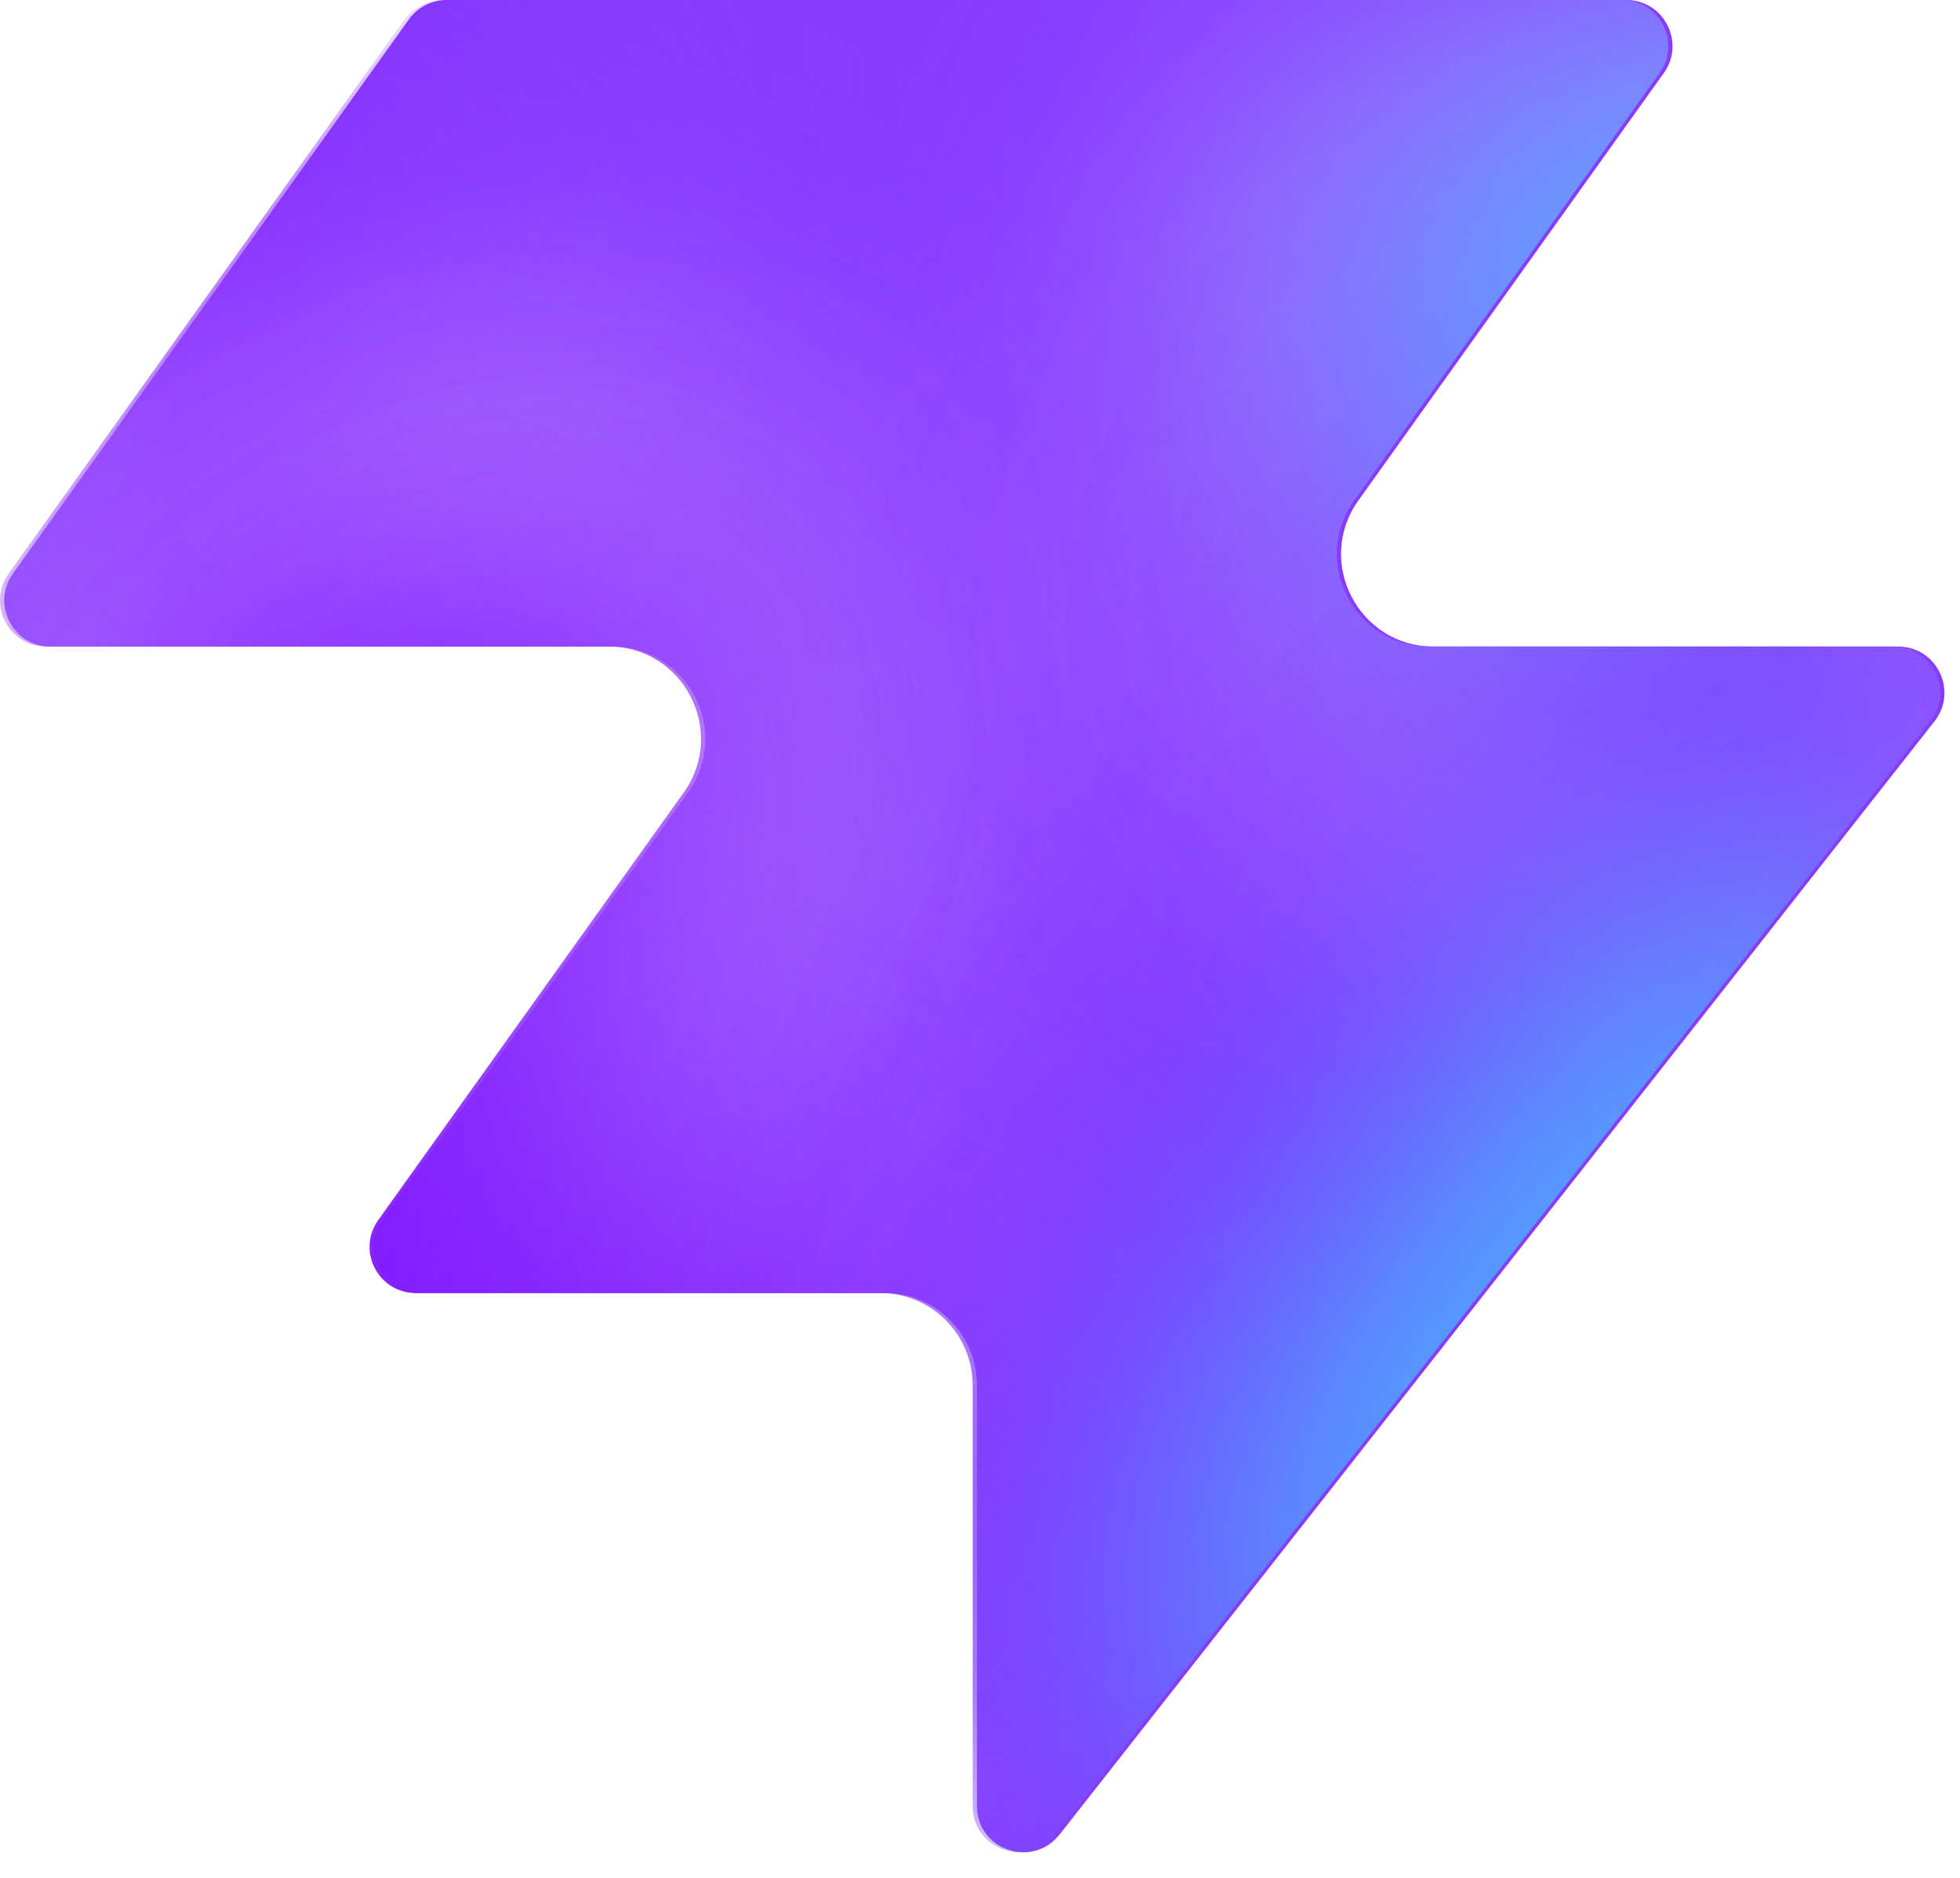
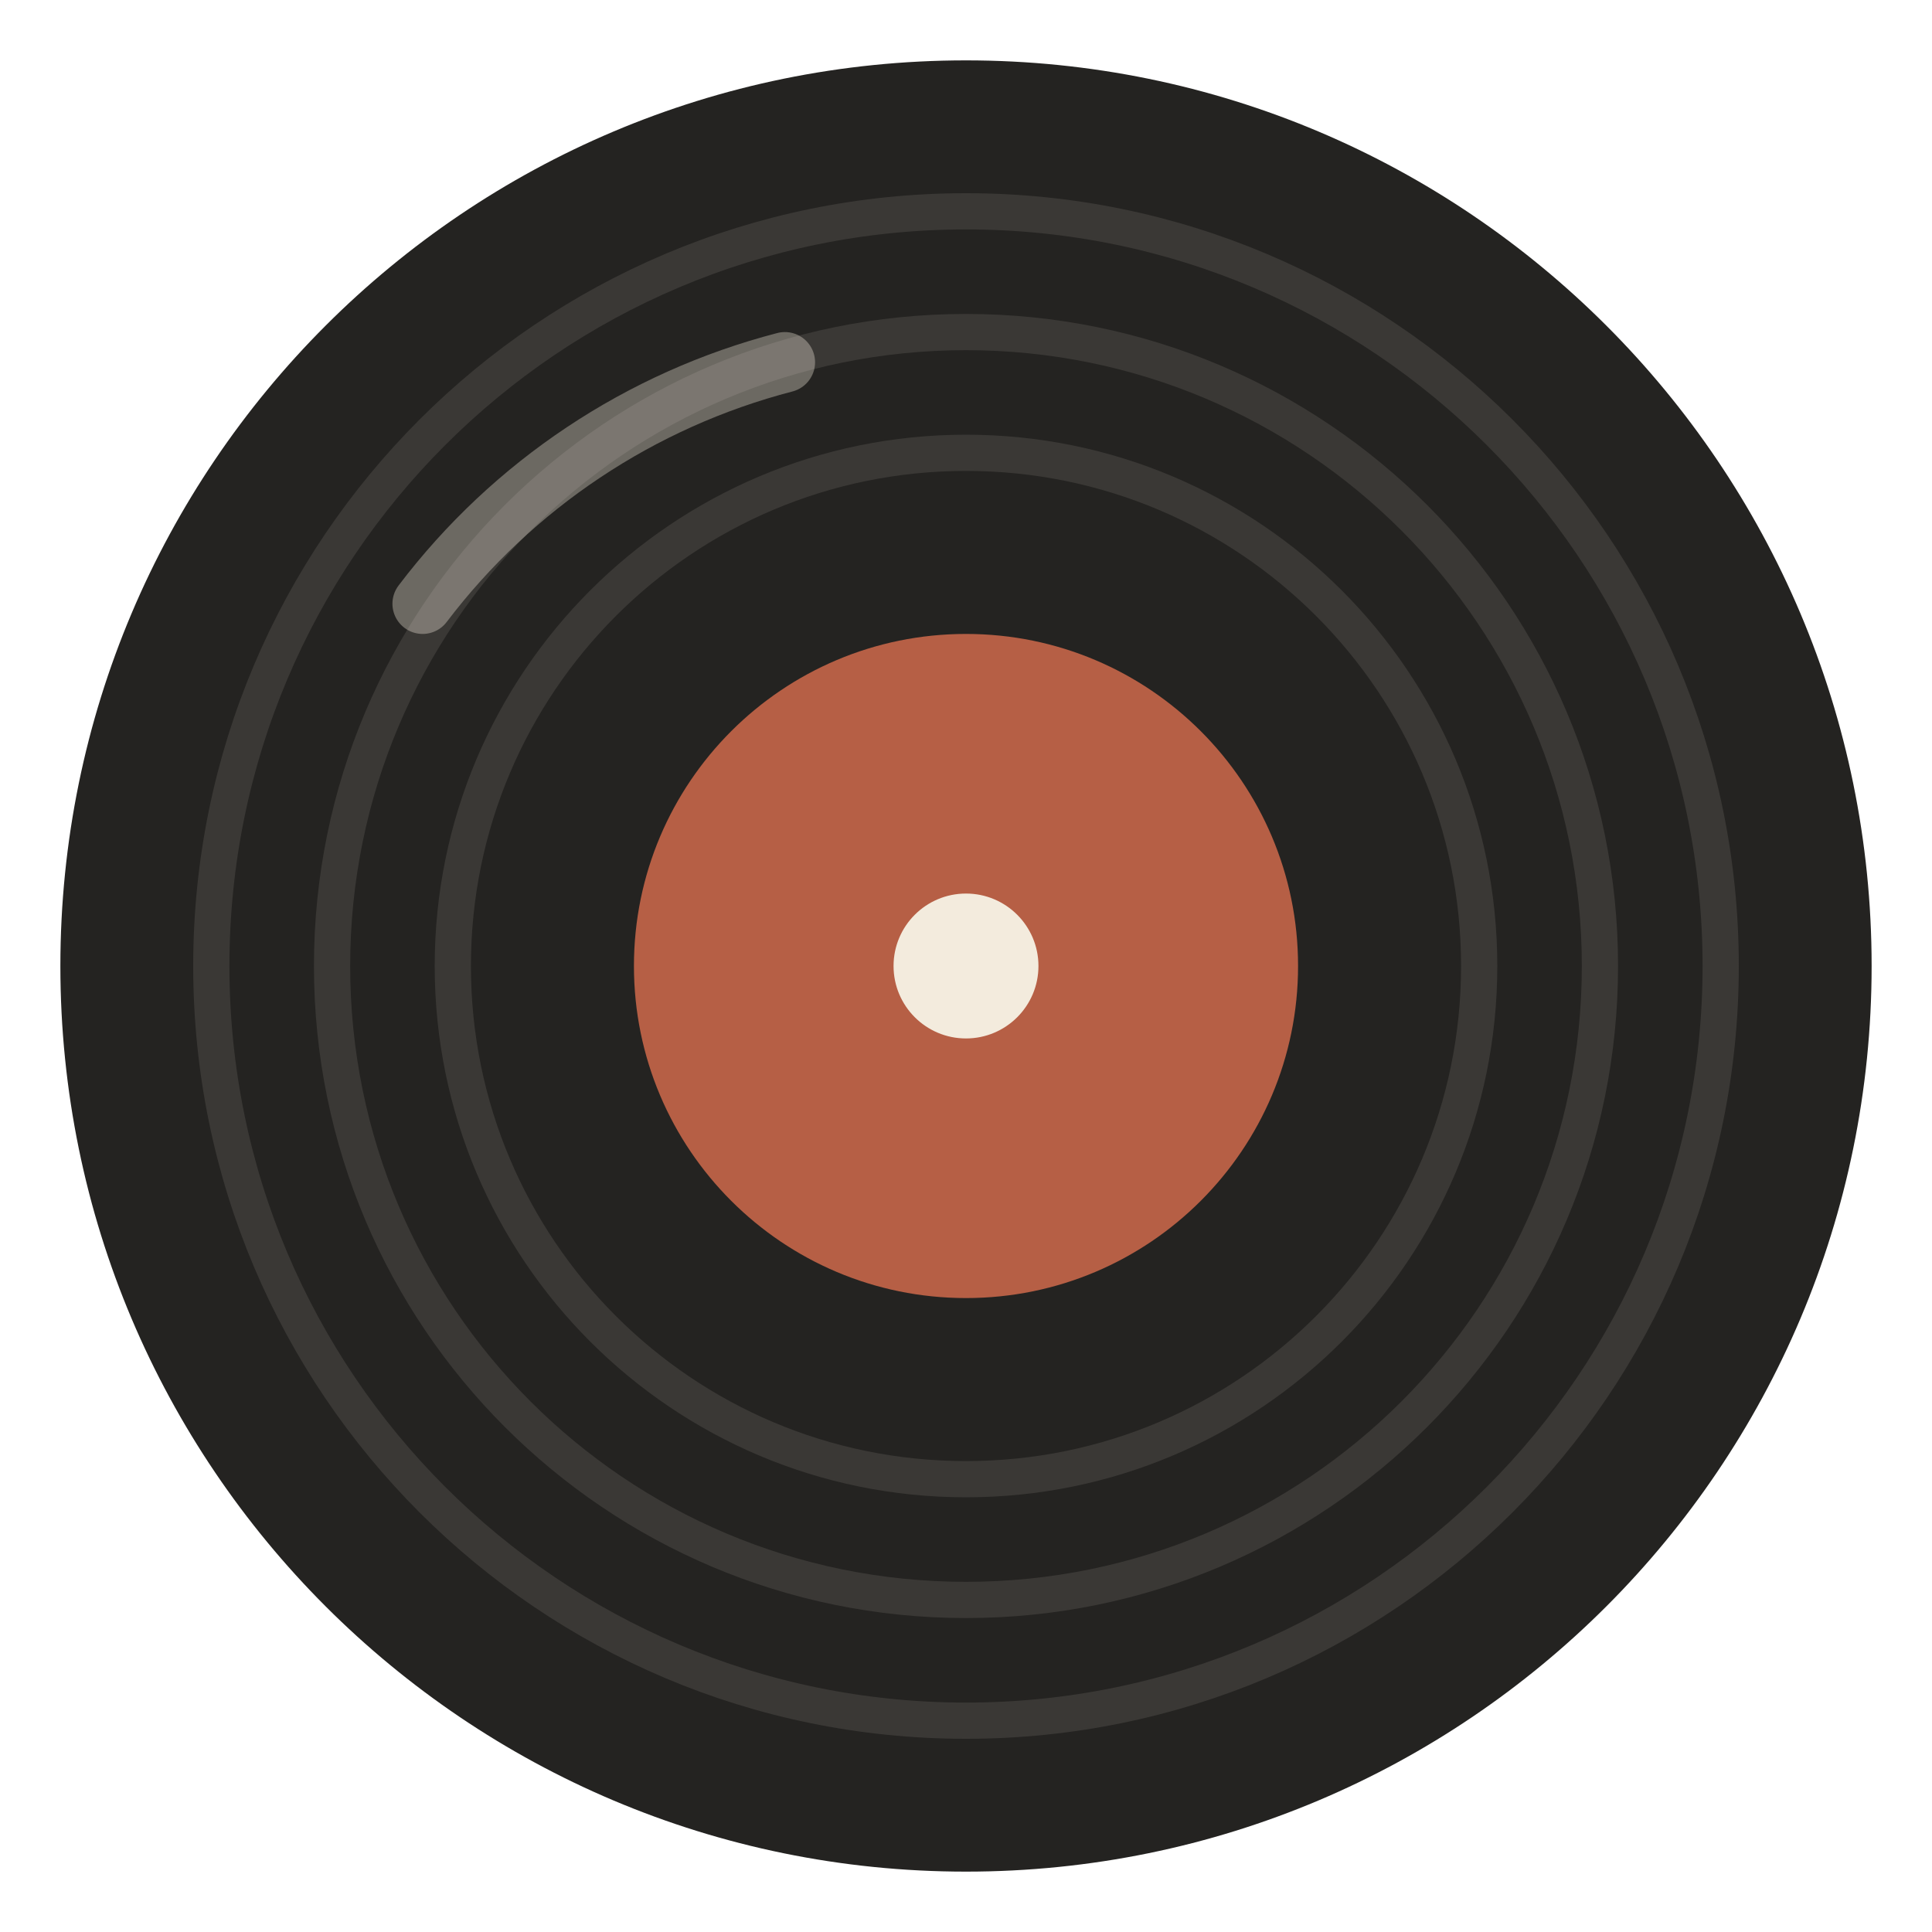
- <svg xmlns="http://www.w3.org/2000/svg" width="48" height="46" fill="none" viewBox="0 0 48 46">
-   <path fill="#863bff" d="M25.946 44.938c-.664.845-2.021.375-2.021-.698V33.937a2.26 2.26 0 0 0-2.262-2.262H10.287c-.92 0-1.456-1.04-.92-1.788l7.48-10.471c1.07-1.497 0-3.578-1.842-3.578H1.237c-.92 0-1.456-1.04-.92-1.788L10.013.474c.214-.297.556-.474.92-.474h28.894c.92 0 1.456 1.04.92 1.788l-7.48 10.471c-1.07 1.498 0 3.579 1.842 3.579h11.377c.943 0 1.473 1.088.89 1.83L25.947 44.94z" style="fill:#863bff;fill:color(display-p3 .525 .23 1);fill-opacity:1" />
-   <mask id="a" width="48" height="46" x="0" y="0" maskUnits="userSpaceOnUse" style="mask-type:alpha">
-     <path fill="#000" d="M25.842 44.938c-.664.844-2.021.375-2.021-.698V33.937a2.26 2.26 0 0 0-2.262-2.262H10.183c-.92 0-1.456-1.04-.92-1.788l7.48-10.471c1.07-1.498 0-3.579-1.842-3.579H1.133c-.92 0-1.456-1.04-.92-1.787L9.91.473c.214-.297.556-.474.92-.474h28.894c.92 0 1.456 1.04.92 1.788l-7.48 10.471c-1.07 1.498 0 3.578 1.842 3.578h11.377c.943 0 1.473 1.088.89 1.832L25.843 44.94z" style="fill:#000;fill-opacity:1" />
-   </mask>
-   <g mask="url(#a)">
-     <g filter="url(#b)">
-       <ellipse cx="5.508" cy="14.704" fill="#ede6ff" rx="5.508" ry="14.704" style="fill:#ede6ff;fill:color(display-p3 .927 .903 1);fill-opacity:1" transform="matrix(.00324 1 1 -.00324 -4.47 31.516)" />
-     </g>
-     <g filter="url(#c)">
-       <ellipse cx="10.399" cy="29.851" fill="#ede6ff" rx="10.399" ry="29.851" style="fill:#ede6ff;fill:color(display-p3 .927 .903 1);fill-opacity:1" transform="matrix(.00324 1 1 -.00324 -39.328 7.883)" />
-     </g>
-     <g filter="url(#d)">
-       <ellipse cx="5.508" cy="30.487" fill="#7e14ff" rx="5.508" ry="30.487" style="fill:#7e14ff;fill:color(display-p3 .492 .077 1);fill-opacity:1" transform="rotate(89.814 -25.913 -14.639)scale(1 -1)" />
-     </g>
-     <g filter="url(#e)">
-       <ellipse cx="5.508" cy="30.599" fill="#7e14ff" rx="5.508" ry="30.599" style="fill:#7e14ff;fill:color(display-p3 .492 .077 1);fill-opacity:1" transform="rotate(89.814 -32.644 -3.334)scale(1 -1)" />
-     </g>
-     <g filter="url(#f)">
-       <ellipse cx="5.508" cy="30.599" fill="#7e14ff" rx="5.508" ry="30.599" style="fill:#7e14ff;fill:color(display-p3 .492 .077 1);fill-opacity:1" transform="matrix(.00324 1 1 -.00324 -34.34 30.47)" />
-     </g>
-     <g filter="url(#g)">
-       <ellipse cx="14.072" cy="22.078" fill="#ede6ff" rx="14.072" ry="22.078" style="fill:#ede6ff;fill:color(display-p3 .927 .903 1);fill-opacity:1" transform="rotate(93.35 24.506 48.493)scale(-1 1)" />
-     </g>
-     <g filter="url(#h)">
-       <ellipse cx="3.47" cy="21.501" fill="#7e14ff" rx="3.47" ry="21.501" style="fill:#7e14ff;fill:color(display-p3 .492 .077 1);fill-opacity:1" transform="rotate(89.009 28.708 47.59)scale(-1 1)" />
-     </g>
-     <g filter="url(#i)">
-       <ellipse cx="3.47" cy="21.501" fill="#7e14ff" rx="3.47" ry="21.501" style="fill:#7e14ff;fill:color(display-p3 .492 .077 1);fill-opacity:1" transform="rotate(89.009 28.708 47.59)scale(-1 1)" />
-     </g>
-     <g filter="url(#j)">
-       <ellipse cx=".387" cy="8.972" fill="#7e14ff" rx="4.407" ry="29.108" style="fill:#7e14ff;fill:color(display-p3 .492 .077 1);fill-opacity:1" transform="rotate(39.51 .387 8.972)" />
-     </g>
-     <g filter="url(#k)">
-       <ellipse cx="47.523" cy="-6.092" fill="#7e14ff" rx="4.407" ry="29.108" style="fill:#7e14ff;fill:color(display-p3 .492 .077 1);fill-opacity:1" transform="rotate(37.892 47.523 -6.092)" />
-     </g>
-     <g filter="url(#l)">
-       <ellipse cx="41.412" cy="6.333" fill="#47bfff" rx="5.971" ry="9.665" style="fill:#47bfff;fill:color(display-p3 .28 .748 1);fill-opacity:1" transform="rotate(37.892 41.412 6.333)" />
-     </g>
-     <g filter="url(#m)">
-       <ellipse cx="-1.879" cy="38.332" fill="#7e14ff" rx="4.407" ry="29.108" style="fill:#7e14ff;fill:color(display-p3 .492 .077 1);fill-opacity:1" transform="rotate(37.892 -1.88 38.332)" />
-     </g>
-     <g filter="url(#n)">
-       <ellipse cx="-1.879" cy="38.332" fill="#7e14ff" rx="4.407" ry="29.108" style="fill:#7e14ff;fill:color(display-p3 .492 .077 1);fill-opacity:1" transform="rotate(37.892 -1.88 38.332)" />
-     </g>
-     <g filter="url(#o)">
-       <ellipse cx="35.651" cy="29.907" fill="#7e14ff" rx="4.407" ry="29.108" style="fill:#7e14ff;fill:color(display-p3 .492 .077 1);fill-opacity:1" transform="rotate(37.892 35.651 29.907)" />
-     </g>
-     <g filter="url(#p)">
-       <ellipse cx="38.418" cy="32.4" fill="#47bfff" rx="5.971" ry="15.297" style="fill:#47bfff;fill:color(display-p3 .28 .748 1);fill-opacity:1" transform="rotate(37.892 38.418 32.4)" />
-     </g>
+ <svg xmlns="http://www.w3.org/2000/svg" viewBox="0 0 64 64" role="img" aria-label="VinyLink">
+   <circle cx="32" cy="32" r="30" fill="#242321" />
+   <g fill="none" stroke="#3a3835" stroke-width="1.2">
+     <circle cx="32" cy="32" r="25" />
+     <circle cx="32" cy="32" r="21" />
+     <circle cx="32" cy="32" r="17" />
  </g>
-   <defs>
-     <filter id="b" width="60.045" height="41.654" x="-19.77" y="16.149" color-interpolation-filters="sRGB" filterUnits="userSpaceOnUse">
-       <feFlood flood-opacity="0" result="BackgroundImageFix" />
-       <feBlend in="SourceGraphic" in2="BackgroundImageFix" result="shape" />
-       <feGaussianBlur result="effect1_foregroundBlur_2002_17158" stdDeviation="7.659" />
-     </filter>
-     <filter id="c" width="90.34" height="51.437" x="-54.613" y="-7.533" color-interpolation-filters="sRGB" filterUnits="userSpaceOnUse">
-       <feFlood flood-opacity="0" result="BackgroundImageFix" />
-       <feBlend in="SourceGraphic" in2="BackgroundImageFix" result="shape" />
-       <feGaussianBlur result="effect1_foregroundBlur_2002_17158" stdDeviation="7.659" />
-     </filter>
-     <filter id="d" width="79.355" height="29.4" x="-49.64" y="2.03" color-interpolation-filters="sRGB" filterUnits="userSpaceOnUse">
-       <feFlood flood-opacity="0" result="BackgroundImageFix" />
-       <feBlend in="SourceGraphic" in2="BackgroundImageFix" result="shape" />
-       <feGaussianBlur result="effect1_foregroundBlur_2002_17158" stdDeviation="4.596" />
-     </filter>
-     <filter id="e" width="79.579" height="29.4" x="-45.045" y="20.029" color-interpolation-filters="sRGB" filterUnits="userSpaceOnUse">
-       <feFlood flood-opacity="0" result="BackgroundImageFix" />
-       <feBlend in="SourceGraphic" in2="BackgroundImageFix" result="shape" />
-       <feGaussianBlur result="effect1_foregroundBlur_2002_17158" stdDeviation="4.596" />
-     </filter>
-     <filter id="f" width="79.579" height="29.4" x="-43.513" y="21.178" color-interpolation-filters="sRGB" filterUnits="userSpaceOnUse">
-       <feFlood flood-opacity="0" result="BackgroundImageFix" />
-       <feBlend in="SourceGraphic" in2="BackgroundImageFix" result="shape" />
-       <feGaussianBlur result="effect1_foregroundBlur_2002_17158" stdDeviation="4.596" />
-     </filter>
-     <filter id="g" width="74.749" height="58.852" x="15.756" y="-17.901" color-interpolation-filters="sRGB" filterUnits="userSpaceOnUse">
-       <feFlood flood-opacity="0" result="BackgroundImageFix" />
-       <feBlend in="SourceGraphic" in2="BackgroundImageFix" result="shape" />
-       <feGaussianBlur result="effect1_foregroundBlur_2002_17158" stdDeviation="7.659" />
-     </filter>
-     <filter id="h" width="61.377" height="25.362" x="23.548" y="2.284" color-interpolation-filters="sRGB" filterUnits="userSpaceOnUse">
-       <feFlood flood-opacity="0" result="BackgroundImageFix" />
-       <feBlend in="SourceGraphic" in2="BackgroundImageFix" result="shape" />
-       <feGaussianBlur result="effect1_foregroundBlur_2002_17158" stdDeviation="4.596" />
-     </filter>
-     <filter id="i" width="61.377" height="25.362" x="23.548" y="2.284" color-interpolation-filters="sRGB" filterUnits="userSpaceOnUse">
-       <feFlood flood-opacity="0" result="BackgroundImageFix" />
-       <feBlend in="SourceGraphic" in2="BackgroundImageFix" result="shape" />
-       <feGaussianBlur result="effect1_foregroundBlur_2002_17158" stdDeviation="4.596" />
-     </filter>
-     <filter id="j" width="56.045" height="63.649" x="-27.636" y="-22.853" color-interpolation-filters="sRGB" filterUnits="userSpaceOnUse">
-       <feFlood flood-opacity="0" result="BackgroundImageFix" />
-       <feBlend in="SourceGraphic" in2="BackgroundImageFix" result="shape" />
-       <feGaussianBlur result="effect1_foregroundBlur_2002_17158" stdDeviation="4.596" />
-     </filter>
-     <filter id="k" width="54.814" height="64.646" x="20.116" y="-38.415" color-interpolation-filters="sRGB" filterUnits="userSpaceOnUse">
-       <feFlood flood-opacity="0" result="BackgroundImageFix" />
-       <feBlend in="SourceGraphic" in2="BackgroundImageFix" result="shape" />
-       <feGaussianBlur result="effect1_foregroundBlur_2002_17158" stdDeviation="4.596" />
-     </filter>
-     <filter id="l" width="33.541" height="35.313" x="24.641" y="-11.323" color-interpolation-filters="sRGB" filterUnits="userSpaceOnUse">
-       <feFlood flood-opacity="0" result="BackgroundImageFix" />
-       <feBlend in="SourceGraphic" in2="BackgroundImageFix" result="shape" />
-       <feGaussianBlur result="effect1_foregroundBlur_2002_17158" stdDeviation="4.596" />
-     </filter>
-     <filter id="m" width="54.814" height="64.646" x="-29.286" y="6.009" color-interpolation-filters="sRGB" filterUnits="userSpaceOnUse">
-       <feFlood flood-opacity="0" result="BackgroundImageFix" />
-       <feBlend in="SourceGraphic" in2="BackgroundImageFix" result="shape" />
-       <feGaussianBlur result="effect1_foregroundBlur_2002_17158" stdDeviation="4.596" />
-     </filter>
-     <filter id="n" width="54.814" height="64.646" x="-29.286" y="6.009" color-interpolation-filters="sRGB" filterUnits="userSpaceOnUse">
-       <feFlood flood-opacity="0" result="BackgroundImageFix" />
-       <feBlend in="SourceGraphic" in2="BackgroundImageFix" result="shape" />
-       <feGaussianBlur result="effect1_foregroundBlur_2002_17158" stdDeviation="4.596" />
-     </filter>
-     <filter id="o" width="54.814" height="64.646" x="8.244" y="-2.416" color-interpolation-filters="sRGB" filterUnits="userSpaceOnUse">
-       <feFlood flood-opacity="0" result="BackgroundImageFix" />
-       <feBlend in="SourceGraphic" in2="BackgroundImageFix" result="shape" />
-       <feGaussianBlur result="effect1_foregroundBlur_2002_17158" stdDeviation="4.596" />
-     </filter>
-     <filter id="p" width="39.409" height="43.623" x="18.713" y="10.588" color-interpolation-filters="sRGB" filterUnits="userSpaceOnUse">
-       <feFlood flood-opacity="0" result="BackgroundImageFix" />
-       <feBlend in="SourceGraphic" in2="BackgroundImageFix" result="shape" />
-       <feGaussianBlur result="effect1_foregroundBlur_2002_17158" stdDeviation="4.596" />
-     </filter>
-   </defs>
+   <path d="M14 20a22 22 0 0 1 12-8" stroke="#f3ebdd" stroke-opacity=".35" stroke-width="2" stroke-linecap="round" fill="none" />
+   <circle cx="32" cy="32" r="11" fill="#b65f45" />
+   <circle cx="32" cy="32" r="2.4" fill="#f3ebdd" />
</svg>
